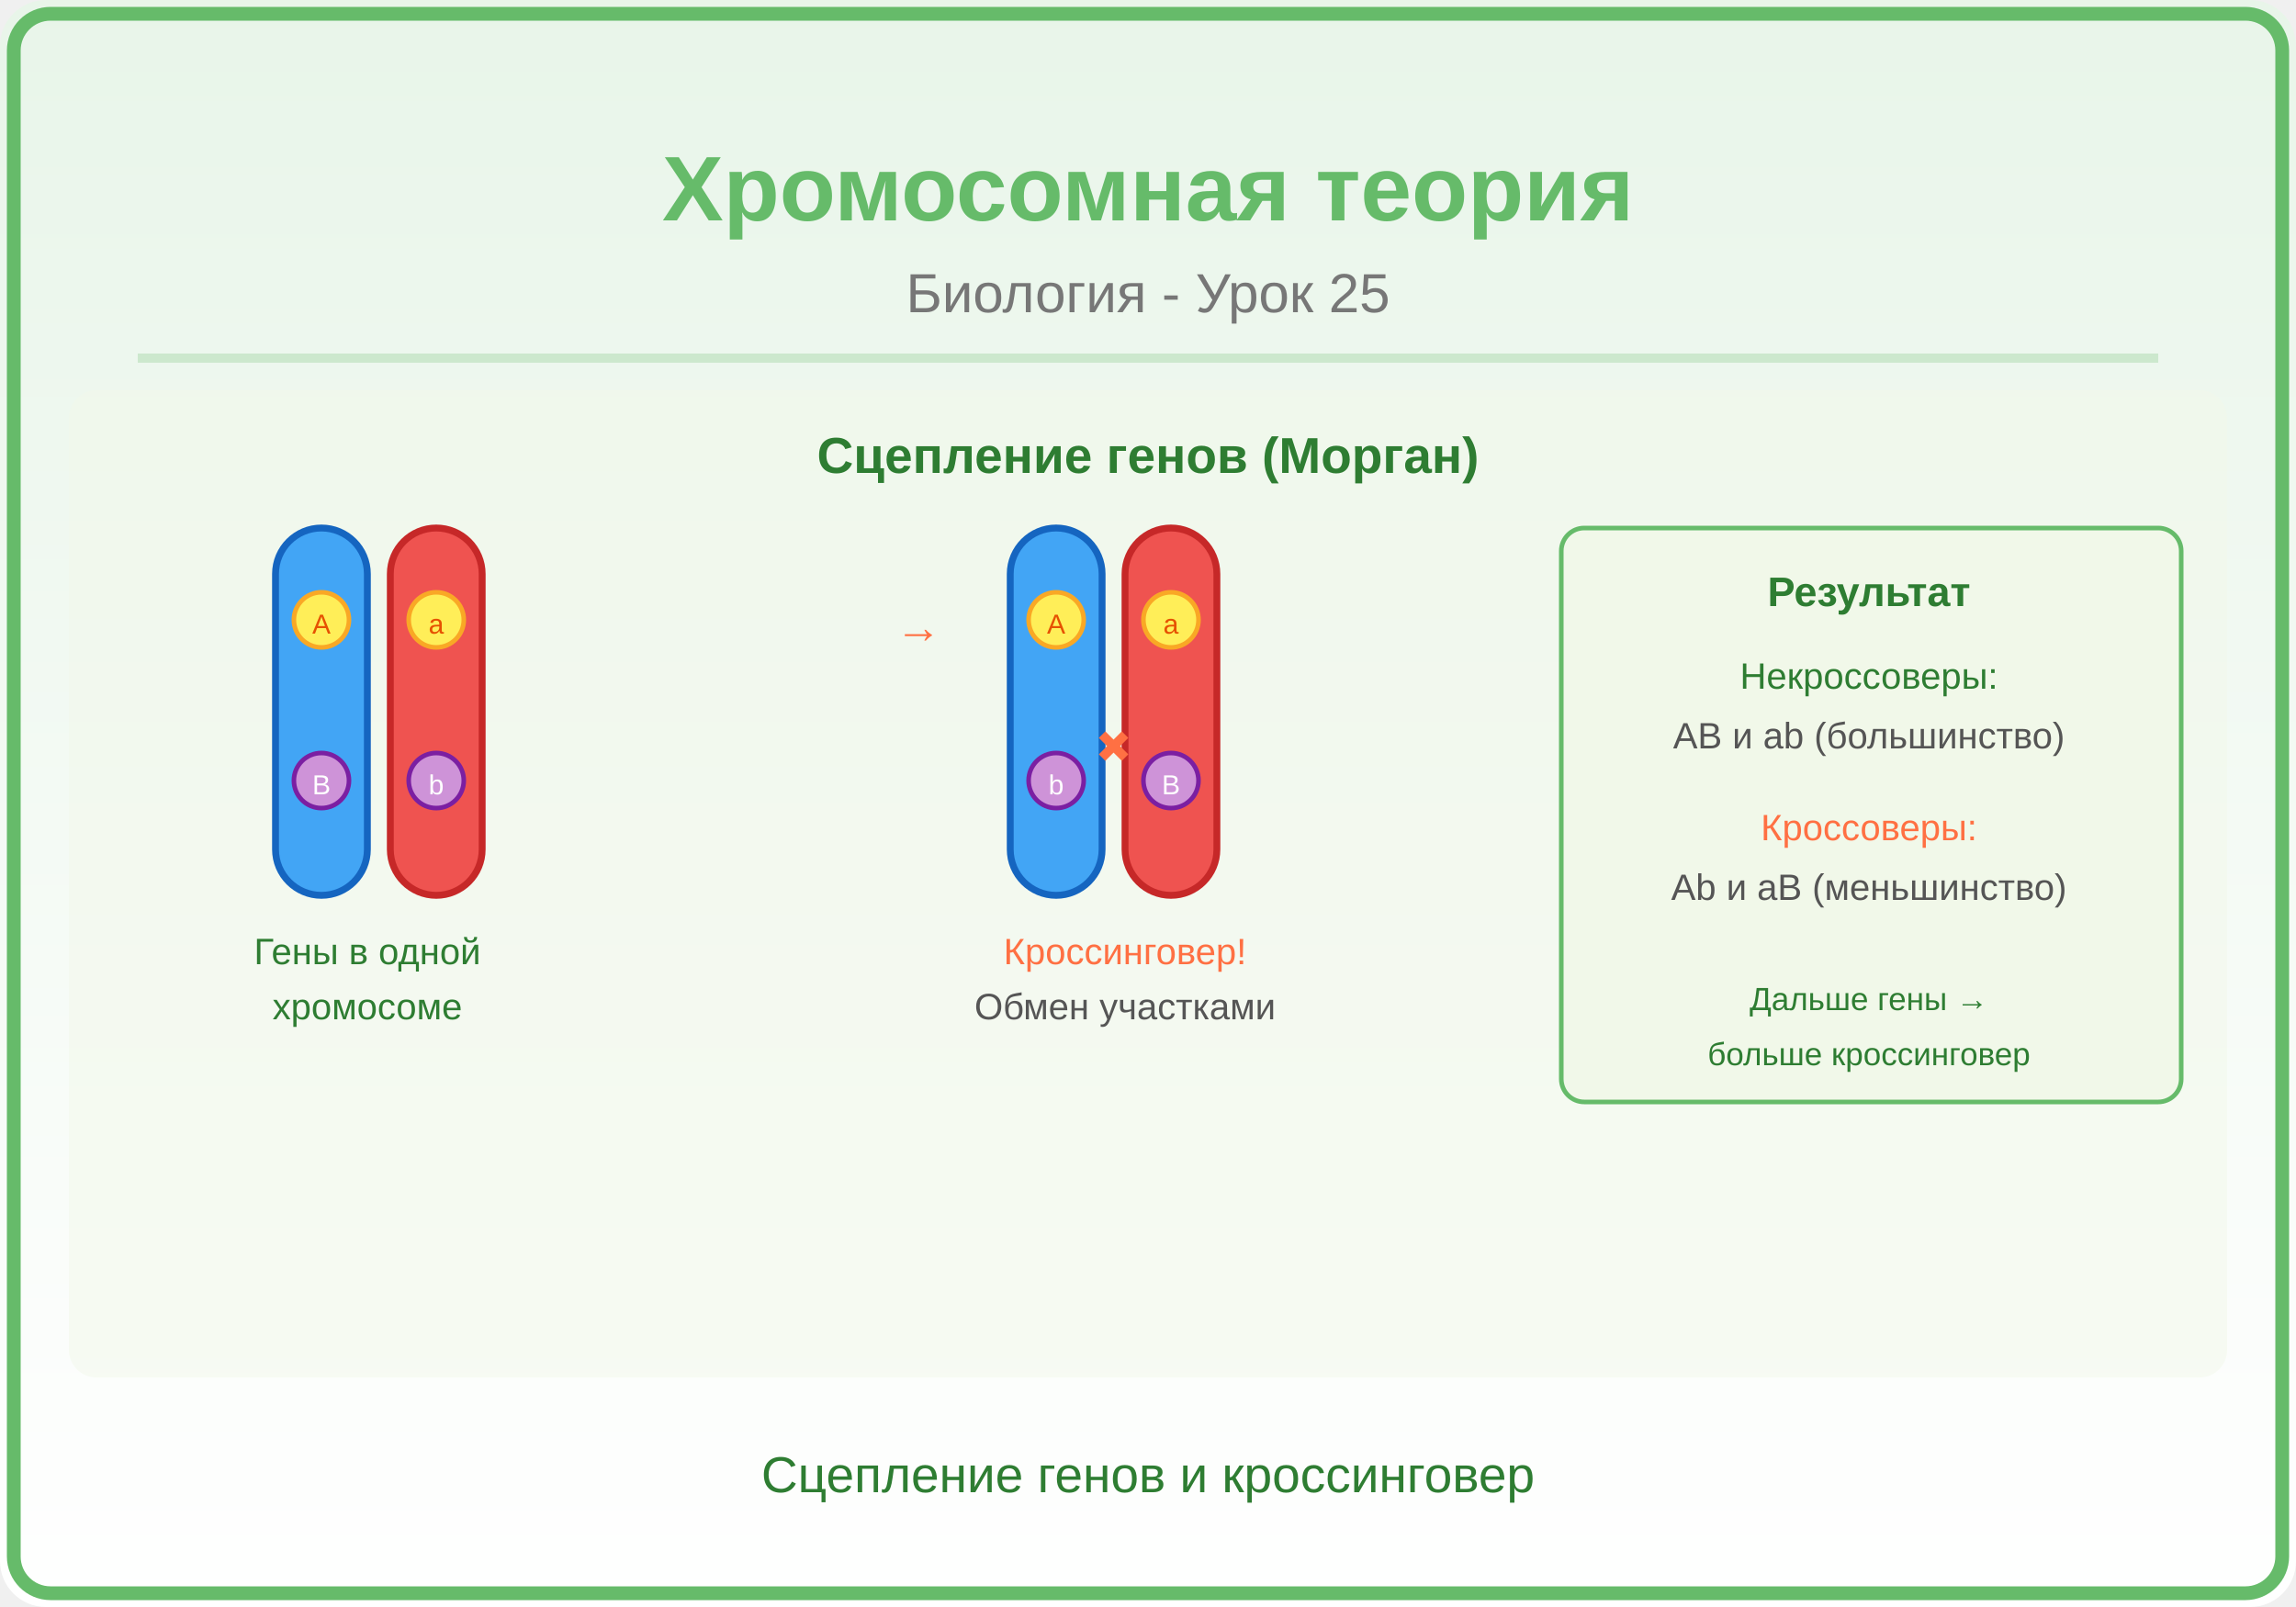
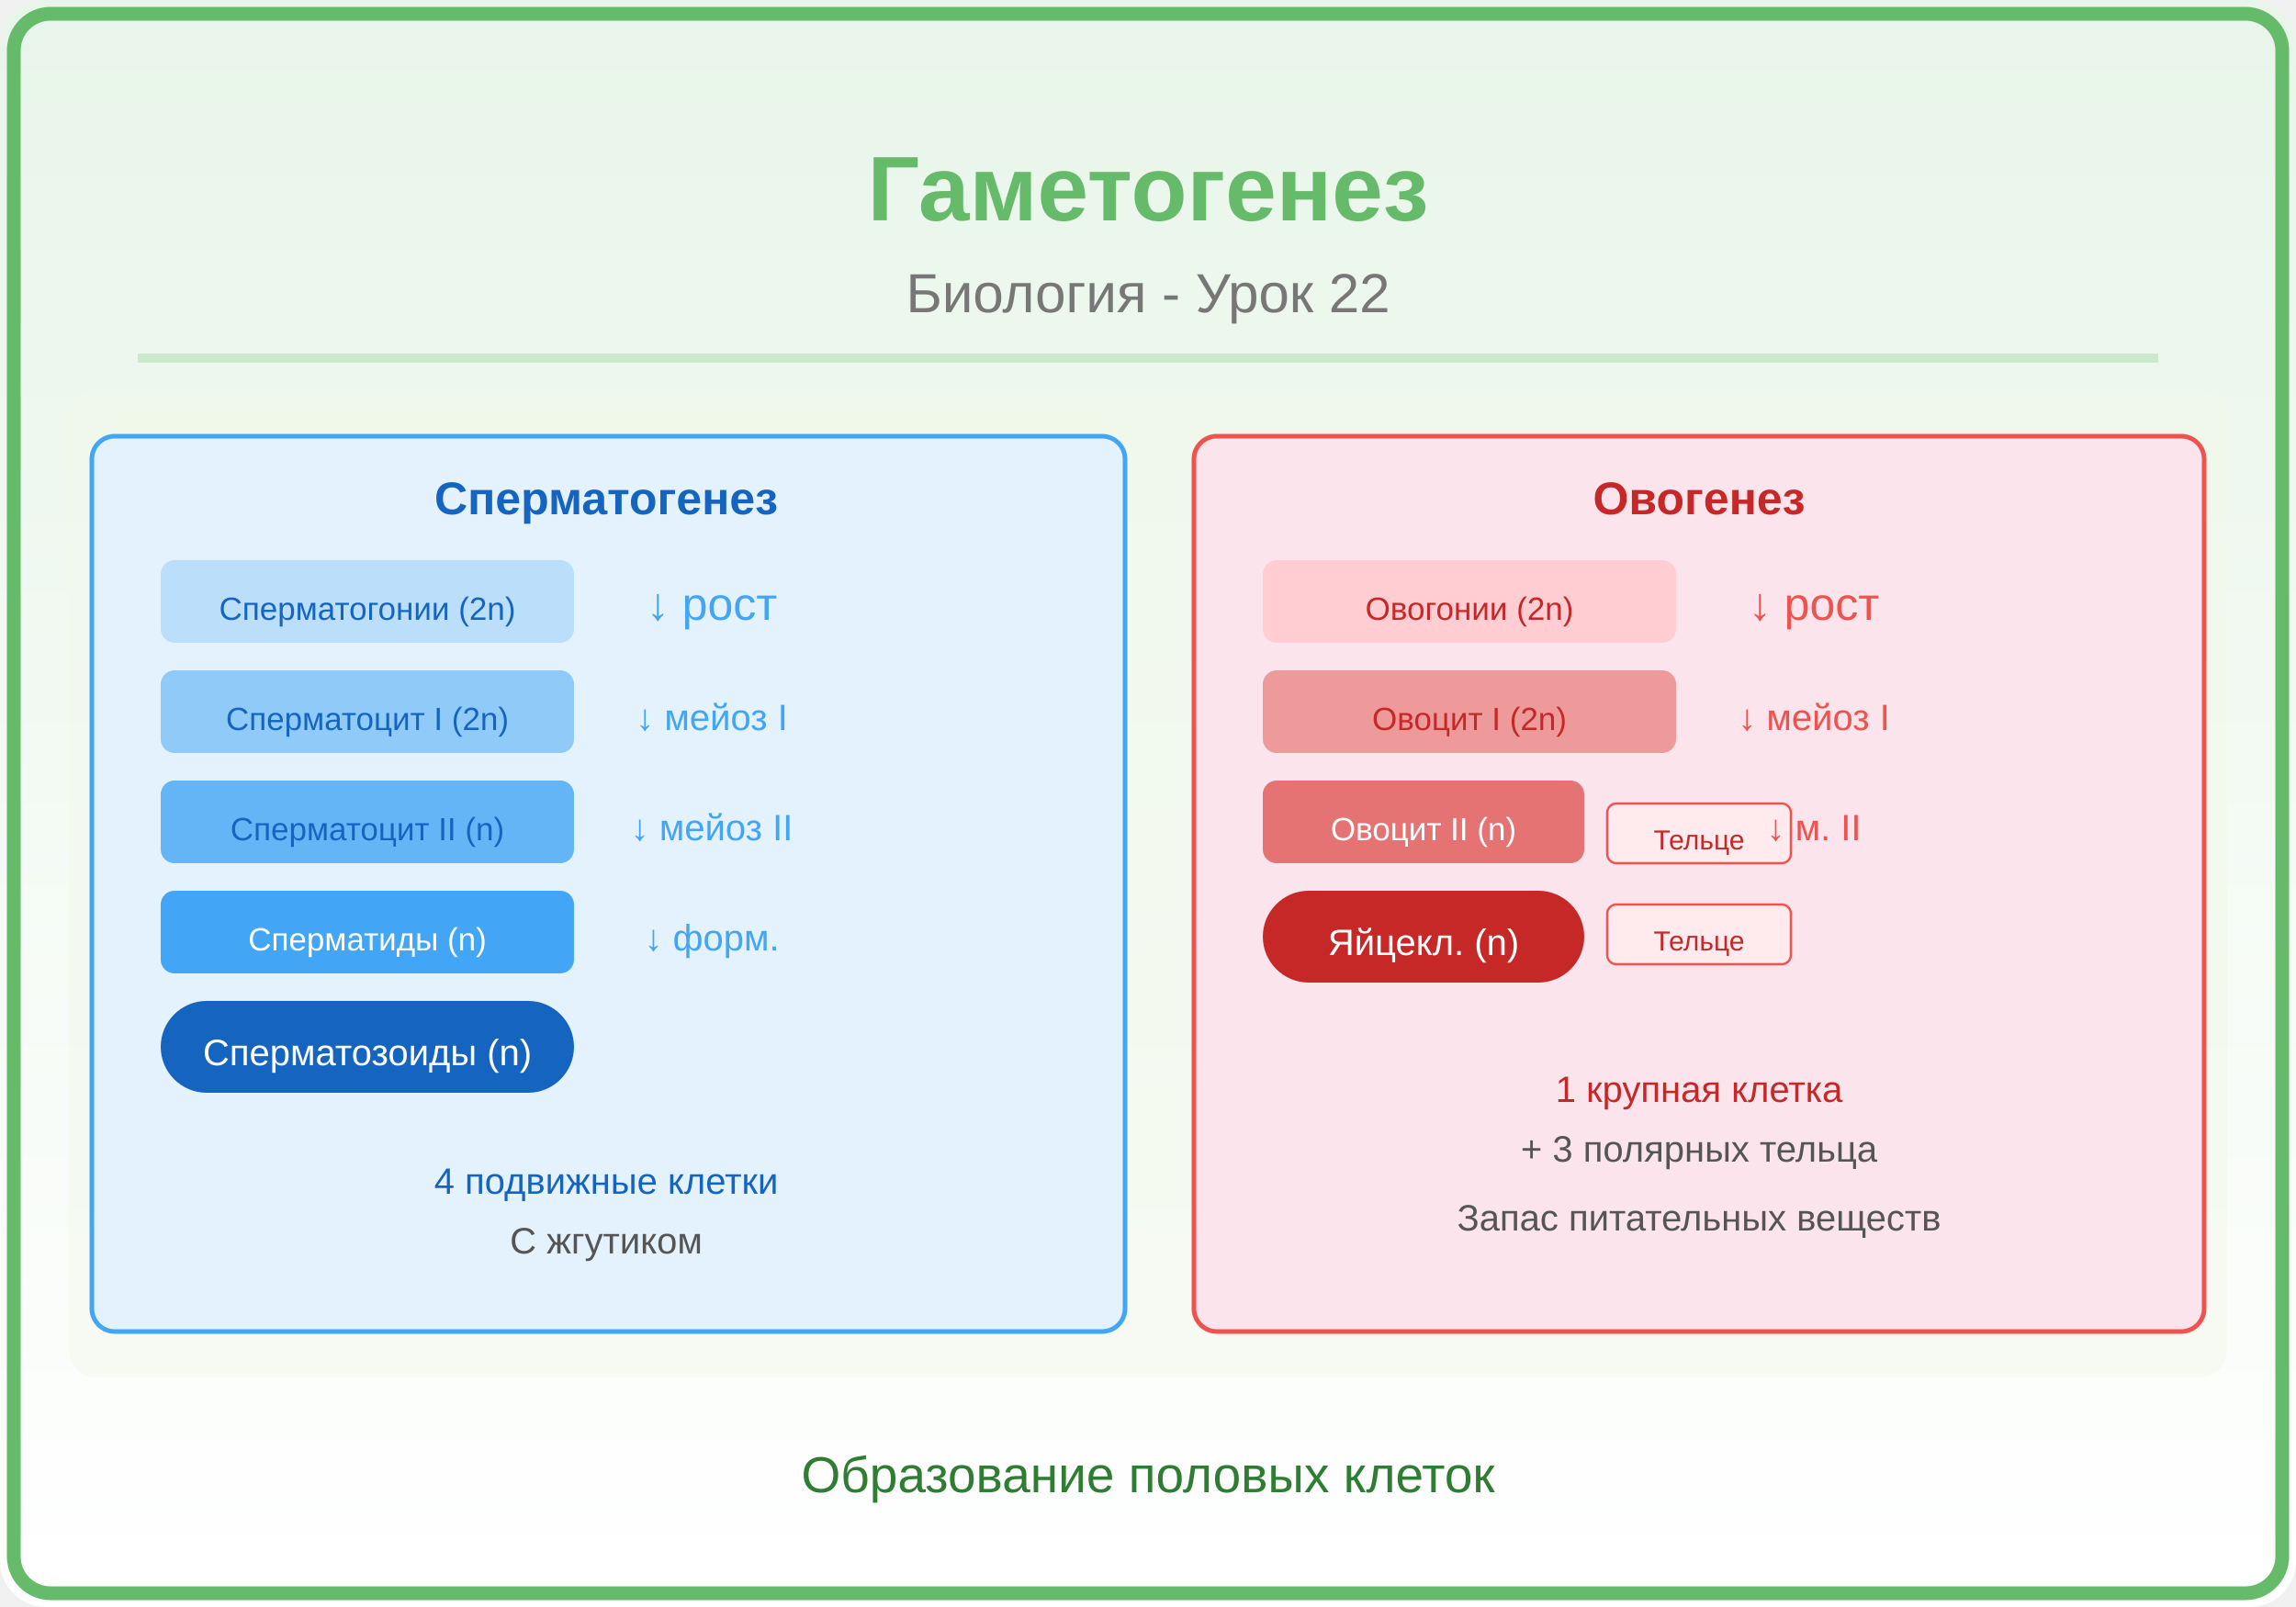
<svg xmlns="http://www.w3.org/2000/svg" viewBox="0 0 500 350">
  <defs>
    <linearGradient id="bg" x1="0" y1="0" x2="0" y2="1">
      <stop offset="0%" stop-color="#E8F5E9" />
      <stop offset="100%" stop-color="#FFFFFF" />
    </linearGradient>
    <linearGradient id="panel" x1="0" y1="0" x2="1" y2="0">
      <stop offset="0%" stop-color="#66BB6A" />
      <stop offset="100%" stop-color="#2E7D32" />
    </linearGradient>
  </defs>
  <rect width="500" height="350" fill="url(#bg)" rx="10" />
  <rect x="3" y="3" width="494" height="344" rx="8" fill="none" stroke="#66BB6A" stroke-width="3" />
-   <text x="250" y="48" font-family="Arial,sans-serif" font-size="20" font-weight="bold" fill="#66BB6A" text-anchor="middle">Хромосомная теория</text>
-   <text x="250" y="68" font-family="Arial,sans-serif" font-size="12" fill="#777" text-anchor="middle">Биология - Урок 25</text>
+   <text x="250" y="48" font-family="Arial,sans-serif" font-size="20" font-weight="bold" fill="#66BB6A" text-anchor="middle">Гаметогенез</text>
+   <text x="250" y="68" font-family="Arial,sans-serif" font-size="12" fill="#777" text-anchor="middle">Биология - Урок 22</text>
  <line x1="30" y1="78" x2="470" y2="78" stroke="#66BB6A" stroke-width="2" opacity="0.25" />
  <clipPath id="ill">
    <rect x="15" y="85" width="470" height="215" rx="6" />
  </clipPath>
  <g clip-path="url(#ill)">
    <rect x="15" y="85" width="470" height="215" fill="#F1F8E9" opacity="0.5" />
-     <text x="250" y="103" font-family="Arial,sans-serif" font-size="11" font-weight="bold" fill="#2E7D32" text-anchor="middle">Сцепление генов (Морган)</text>
-     <rect x="60" y="115" width="20" height="80" rx="10" fill="#42A5F5" stroke="#1565C0" stroke-width="1.5" />
-     <rect x="85" y="115" width="20" height="80" rx="10" fill="#EF5350" stroke="#C62828" stroke-width="1.5" />
-     <circle cx="70" cy="135" r="6" fill="#FFEE58" stroke="#F9A825" stroke-width="1" />
-     <text x="70" y="138" font-family="Arial,sans-serif" font-size="6" fill="#E65100" text-anchor="middle">A</text>
-     <circle cx="95" cy="135" r="6" fill="#FFEE58" stroke="#F9A825" stroke-width="1" />
-     <text x="95" y="138" font-family="Arial,sans-serif" font-size="6" fill="#E65100" text-anchor="middle">a</text>
-     <circle cx="70" cy="170" r="6" fill="#CE93D8" stroke="#7B1FA2" stroke-width="1" />
-     <text x="70" y="173" font-family="Arial,sans-serif" font-size="6" fill="white" text-anchor="middle">B</text>
-     <circle cx="95" cy="170" r="6" fill="#CE93D8" stroke="#7B1FA2" stroke-width="1" />
-     <text x="95" y="173" font-family="Arial,sans-serif" font-size="6" fill="white" text-anchor="middle">b</text>
-     <text x="80" y="210" font-family="Arial,sans-serif" font-size="8" fill="#2E7D32" text-anchor="middle">Гены в одной</text>
-     <text x="80" y="222" font-family="Arial,sans-serif" font-size="8" fill="#2E7D32" text-anchor="middle">хромосоме</text>
-     <text x="200" y="140" font-family="Arial,sans-serif" font-size="10" fill="#FF7043" text-anchor="middle">→</text>
-     <rect x="220" y="115" width="20" height="80" rx="10" fill="#42A5F5" stroke="#1565C0" stroke-width="1.5" />
-     <rect x="245" y="115" width="20" height="80" rx="10" fill="#EF5350" stroke="#C62828" stroke-width="1.5" />
-     <line x1="240" y1="160" x2="245" y2="165" stroke="#FF7043" stroke-width="2" />
-     <line x1="245" y1="160" x2="240" y2="165" stroke="#FF7043" stroke-width="2" />
-     <circle cx="230" cy="135" r="6" fill="#FFEE58" stroke="#F9A825" stroke-width="1" />
-     <text x="230" y="138" font-family="Arial,sans-serif" font-size="6" fill="#E65100" text-anchor="middle">A</text>
-     <circle cx="255" cy="135" r="6" fill="#FFEE58" stroke="#F9A825" stroke-width="1" />
-     <text x="255" y="138" font-family="Arial,sans-serif" font-size="6" fill="#E65100" text-anchor="middle">a</text>
-     <circle cx="230" cy="170" r="6" fill="#CE93D8" stroke="#7B1FA2" stroke-width="1" />
-     <text x="230" y="173" font-family="Arial,sans-serif" font-size="6" fill="white" text-anchor="middle">b</text>
-     <circle cx="255" cy="170" r="6" fill="#CE93D8" stroke="#7B1FA2" stroke-width="1" />
-     <text x="255" y="173" font-family="Arial,sans-serif" font-size="6" fill="white" text-anchor="middle">B</text>
-     <text x="245" y="210" font-family="Arial,sans-serif" font-size="8" fill="#FF7043" text-anchor="middle">Кроссинговер!</text>
-     <text x="245" y="222" font-family="Arial,sans-serif" font-size="8" fill="#555" text-anchor="middle">Обмен участками</text>
-     <rect x="340" y="115" width="135" height="125" rx="5" fill="#F1F8E9" stroke="#66BB6A" stroke-width="1" />
-     <text x="407" y="132" font-family="Arial,sans-serif" font-size="9" font-weight="bold" fill="#2E7D32" text-anchor="middle">Результат</text>
-     <text x="407" y="150" font-family="Arial,sans-serif" font-size="8" fill="#2E7D32" text-anchor="middle">Некроссоверы:</text>
-     <text x="407" y="163" font-family="Arial,sans-serif" font-size="8" fill="#555" text-anchor="middle">AB и ab (большинство)</text>
-     <text x="407" y="183" font-family="Arial,sans-serif" font-size="8" fill="#FF7043" text-anchor="middle">Кроссоверы:</text>
-     <text x="407" y="196" font-family="Arial,sans-serif" font-size="8" fill="#555" text-anchor="middle">Ab и aB (меньшинство)</text>
-     <text x="407" y="220" font-family="Arial,sans-serif" font-size="7" fill="#2E7D32" text-anchor="middle">Дальше гены →</text>
-     <text x="407" y="232" font-family="Arial,sans-serif" font-size="7" fill="#2E7D32" text-anchor="middle">больше кроссинговер</text>
+     <rect x="20" y="95" width="225" height="195" rx="5" fill="#E3F2FD" stroke="#42A5F5" stroke-width="1" />
+     <text x="132" y="112" font-family="Arial,sans-serif" font-size="10" font-weight="bold" fill="#1565C0" text-anchor="middle">Сперматогенез</text>
+     <rect x="35" y="122" width="90" height="18" rx="3" fill="#BBDEFB" />
+     <text x="80" y="135" font-family="Arial,sans-serif" font-size="7" fill="#1565C0" text-anchor="middle">Сперматогонии (2n)</text>
+     <text x="155" y="135" font-family="Arial,sans-serif" font-size="10" fill="#42A5F5" text-anchor="middle">↓ рост</text>
+     <rect x="35" y="146" width="90" height="18" rx="3" fill="#90CAF9" />
+     <text x="80" y="159" font-family="Arial,sans-serif" font-size="7" fill="#1565C0" text-anchor="middle">Сперматоцит I (2n)</text>
+     <text x="155" y="159" font-family="Arial,sans-serif" font-size="8" fill="#42A5F5" text-anchor="middle">↓ мейоз I</text>
+     <rect x="35" y="170" width="90" height="18" rx="3" fill="#64B5F6" />
+     <text x="80" y="183" font-family="Arial,sans-serif" font-size="7" fill="#1565C0" text-anchor="middle">Сперматоцит II (n)</text>
+     <text x="155" y="183" font-family="Arial,sans-serif" font-size="8" fill="#42A5F5" text-anchor="middle">↓ мейоз II</text>
+     <rect x="35" y="194" width="90" height="18" rx="3" fill="#42A5F5" />
+     <text x="80" y="207" font-family="Arial,sans-serif" font-size="7" fill="white" text-anchor="middle">Сперматиды (n)</text>
+     <text x="155" y="207" font-family="Arial,sans-serif" font-size="8" fill="#42A5F5" text-anchor="middle">↓ форм.</text>
+     <rect x="35" y="218" width="90" height="20" rx="10" fill="#1565C0" />
+     <text x="80" y="232" font-family="Arial,sans-serif" font-size="8" fill="white" text-anchor="middle">Сперматозоиды (n)</text>
+     <text x="132" y="260" font-family="Arial,sans-serif" font-size="8" fill="#1565C0" text-anchor="middle">4 подвижные клетки</text>
+     <text x="132" y="273" font-family="Arial,sans-serif" font-size="8" fill="#555" text-anchor="middle">С жгутиком</text>
+     <rect x="260" y="95" width="220" height="195" rx="5" fill="#FCE4EC" stroke="#EF5350" stroke-width="1" />
+     <text x="370" y="112" font-family="Arial,sans-serif" font-size="10" font-weight="bold" fill="#C62828" text-anchor="middle">Овогенез</text>
+     <rect x="275" y="122" width="90" height="18" rx="3" fill="#FFCDD2" />
+     <text x="320" y="135" font-family="Arial,sans-serif" font-size="7" fill="#C62828" text-anchor="middle">Овогонии (2n)</text>
+     <text x="395" y="135" font-family="Arial,sans-serif" font-size="10" fill="#EF5350" text-anchor="middle">↓ рост</text>
+     <rect x="275" y="146" width="90" height="18" rx="3" fill="#EF9A9A" />
+     <text x="320" y="159" font-family="Arial,sans-serif" font-size="7" fill="#C62828" text-anchor="middle">Овоцит I (2n)</text>
+     <text x="395" y="159" font-family="Arial,sans-serif" font-size="8" fill="#EF5350" text-anchor="middle">↓ мейоз I</text>
+     <rect x="275" y="170" width="70" height="18" rx="3" fill="#E57373" />
+     <text x="310" y="183" font-family="Arial,sans-serif" font-size="7" fill="white" text-anchor="middle">Овоцит II (n)</text>
+     <rect x="350" y="175" width="40" height="13" rx="2" fill="#FFEBEE" stroke="#EF5350" stroke-width="0.5" />
+     <text x="370" y="185" font-family="Arial,sans-serif" font-size="6" fill="#C62828" text-anchor="middle">Тельце</text>
+     <text x="395" y="183" font-family="Arial,sans-serif" font-size="8" fill="#EF5350" text-anchor="middle">↓ м. II</text>
+     <rect x="275" y="194" width="70" height="20" rx="10" fill="#C62828" />
+     <text x="310" y="208" font-family="Arial,sans-serif" font-size="8" fill="white" text-anchor="middle">Яйцекл. (n)</text>
+     <rect x="350" y="197" width="40" height="13" rx="2" fill="#FFEBEE" stroke="#EF5350" stroke-width="0.5" />
+     <text x="370" y="207" font-family="Arial,sans-serif" font-size="6" fill="#C62828" text-anchor="middle">Тельце</text>
+     <text x="370" y="240" font-family="Arial,sans-serif" font-size="8" fill="#C62828" text-anchor="middle">1 крупная клетка</text>
+     <text x="370" y="253" font-family="Arial,sans-serif" font-size="8" fill="#555" text-anchor="middle">+ 3 полярных тельца</text>
+     <text x="370" y="268" font-family="Arial,sans-serif" font-size="8" fill="#555" text-anchor="middle">Запас питательных веществ</text>
  </g>
-   <text x="250" y="325" font-family="Arial,sans-serif" font-size="11" fill="#2E7D32" text-anchor="middle">Сцепление генов и кроссинговер</text>
+   <text x="250" y="325" font-family="Arial,sans-serif" font-size="11" fill="#2E7D32" text-anchor="middle">Образование половых клеток</text>
</svg>
